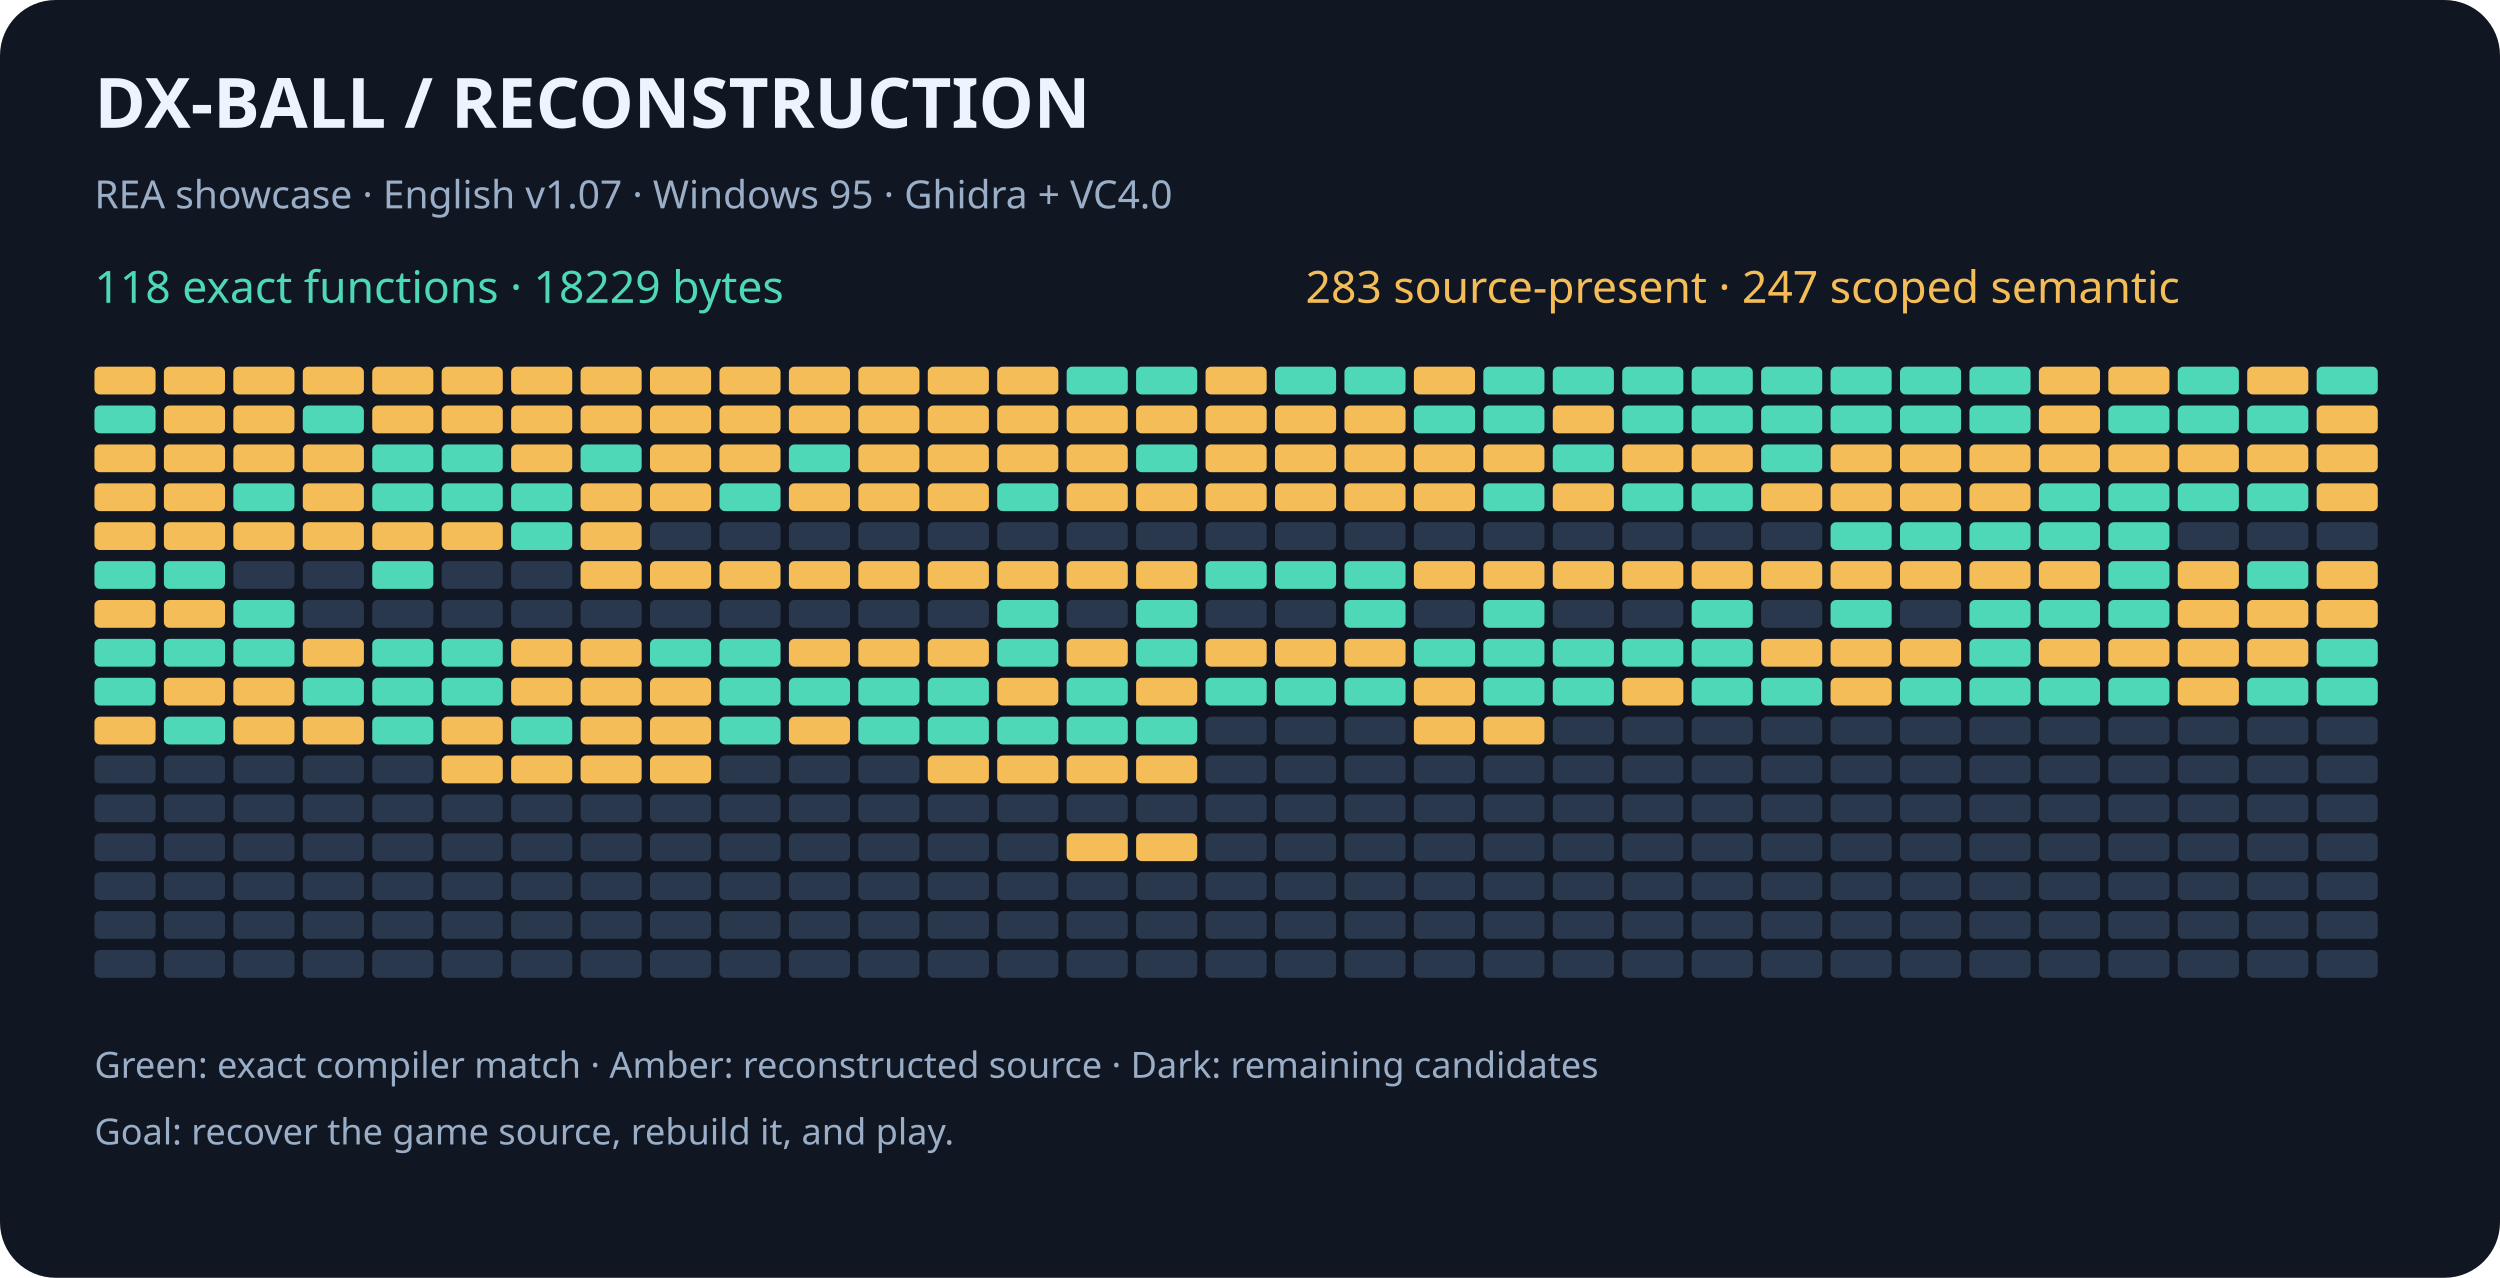
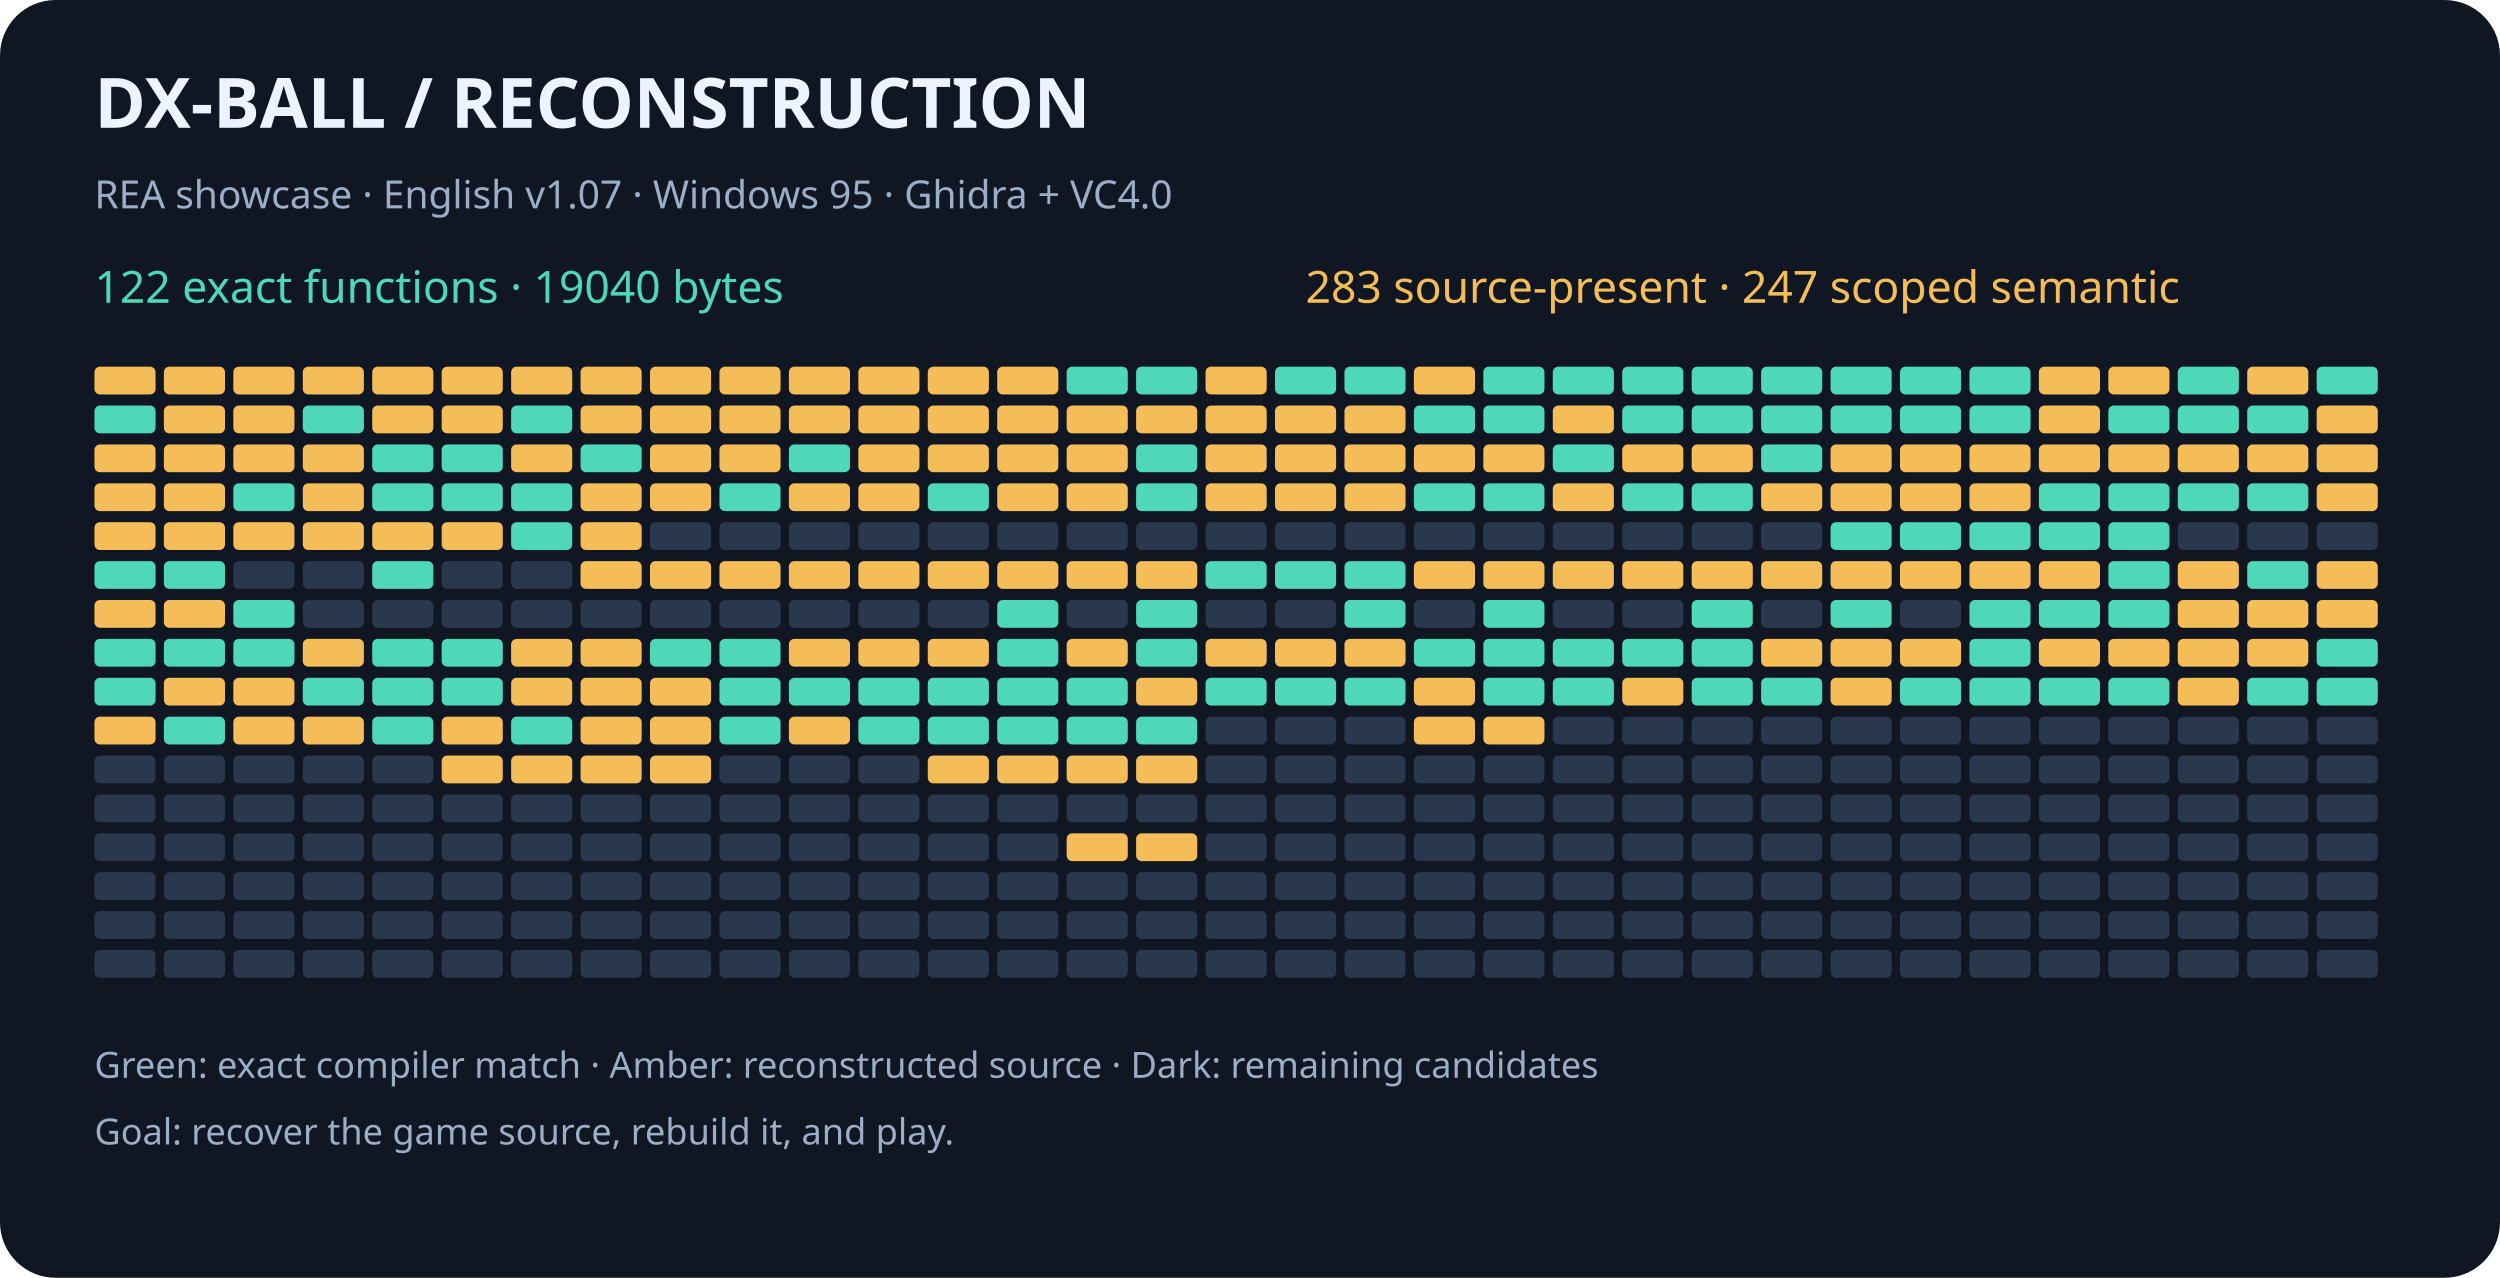
<svg xmlns="http://www.w3.org/2000/svg" width="900" height="460" viewBox="0 0 900 460" role="img" aria-labelledby="title desc">
  <rect width="900" height="460" rx="20" fill="#101722" />
  <g font-family="sans-serif">
    <text x="34" y="46" fill="#eef4ff" font-size="25" font-weight="bold">DX-BALL  /  RECONSTRUCTION</text>
    <text x="34" y="75" fill="#9baec8" font-size="14">REA showcase · English v1.07 · Windows 95 · Ghidra + VC4.0</text>
-     <text x="34" y="109" fill="#4ed8b7" font-size="16">118 exact functions · 18229 bytes</text>
+     <text x="34" y="109" fill="#4ed8b7" font-size="16">122 exact functions · 19040 bytes</text>
    <text x="470" y="109" fill="#f5bd57" font-size="16">283 source-present · 247 scoped semantic</text>
    <rect x="34" y="132" width="22" height="10" rx="2" fill="#f5bd57" />
    <rect x="59" y="132" width="22" height="10" rx="2" fill="#f5bd57" />
    <rect x="84" y="132" width="22" height="10" rx="2" fill="#f5bd57" />
    <rect x="109" y="132" width="22" height="10" rx="2" fill="#f5bd57" />
    <rect x="134" y="132" width="22" height="10" rx="2" fill="#f5bd57" />
    <rect x="159" y="132" width="22" height="10" rx="2" fill="#f5bd57" />
    <rect x="184" y="132" width="22" height="10" rx="2" fill="#f5bd57" />
    <rect x="209" y="132" width="22" height="10" rx="2" fill="#f5bd57" />
    <rect x="234" y="132" width="22" height="10" rx="2" fill="#f5bd57" />
    <rect x="259" y="132" width="22" height="10" rx="2" fill="#f5bd57" />
    <rect x="284" y="132" width="22" height="10" rx="2" fill="#f5bd57" />
    <rect x="309" y="132" width="22" height="10" rx="2" fill="#f5bd57" />
    <rect x="334" y="132" width="22" height="10" rx="2" fill="#f5bd57" />
    <rect x="359" y="132" width="22" height="10" rx="2" fill="#f5bd57" />
    <rect x="384" y="132" width="22" height="10" rx="2" fill="#4ed8b7" />
    <rect x="409" y="132" width="22" height="10" rx="2" fill="#4ed8b7" />
    <rect x="434" y="132" width="22" height="10" rx="2" fill="#f5bd57" />
    <rect x="459" y="132" width="22" height="10" rx="2" fill="#4ed8b7" />
    <rect x="484" y="132" width="22" height="10" rx="2" fill="#4ed8b7" />
    <rect x="509" y="132" width="22" height="10" rx="2" fill="#f5bd57" />
    <rect x="534" y="132" width="22" height="10" rx="2" fill="#4ed8b7" />
    <rect x="559" y="132" width="22" height="10" rx="2" fill="#4ed8b7" />
    <rect x="584" y="132" width="22" height="10" rx="2" fill="#4ed8b7" />
    <rect x="609" y="132" width="22" height="10" rx="2" fill="#4ed8b7" />
    <rect x="634" y="132" width="22" height="10" rx="2" fill="#4ed8b7" />
    <rect x="659" y="132" width="22" height="10" rx="2" fill="#4ed8b7" />
    <rect x="684" y="132" width="22" height="10" rx="2" fill="#4ed8b7" />
    <rect x="709" y="132" width="22" height="10" rx="2" fill="#4ed8b7" />
    <rect x="734" y="132" width="22" height="10" rx="2" fill="#f5bd57" />
    <rect x="759" y="132" width="22" height="10" rx="2" fill="#f5bd57" />
    <rect x="784" y="132" width="22" height="10" rx="2" fill="#4ed8b7" />
    <rect x="809" y="132" width="22" height="10" rx="2" fill="#f5bd57" />
    <rect x="834" y="132" width="22" height="10" rx="2" fill="#4ed8b7" />
    <rect x="34" y="146" width="22" height="10" rx="2" fill="#4ed8b7" />
    <rect x="59" y="146" width="22" height="10" rx="2" fill="#f5bd57" />
    <rect x="84" y="146" width="22" height="10" rx="2" fill="#f5bd57" />
    <rect x="109" y="146" width="22" height="10" rx="2" fill="#4ed8b7" />
    <rect x="134" y="146" width="22" height="10" rx="2" fill="#f5bd57" />
    <rect x="159" y="146" width="22" height="10" rx="2" fill="#f5bd57" />
-     <rect x="184" y="146" width="22" height="10" rx="2" fill="#f5bd57" />
+     <rect x="184" y="146" width="22" height="10" rx="2" fill="#4ed8b7" />
    <rect x="209" y="146" width="22" height="10" rx="2" fill="#f5bd57" />
    <rect x="234" y="146" width="22" height="10" rx="2" fill="#f5bd57" />
    <rect x="259" y="146" width="22" height="10" rx="2" fill="#f5bd57" />
    <rect x="284" y="146" width="22" height="10" rx="2" fill="#f5bd57" />
    <rect x="309" y="146" width="22" height="10" rx="2" fill="#f5bd57" />
    <rect x="334" y="146" width="22" height="10" rx="2" fill="#f5bd57" />
    <rect x="359" y="146" width="22" height="10" rx="2" fill="#f5bd57" />
    <rect x="384" y="146" width="22" height="10" rx="2" fill="#f5bd57" />
    <rect x="409" y="146" width="22" height="10" rx="2" fill="#f5bd57" />
    <rect x="434" y="146" width="22" height="10" rx="2" fill="#f5bd57" />
    <rect x="459" y="146" width="22" height="10" rx="2" fill="#f5bd57" />
    <rect x="484" y="146" width="22" height="10" rx="2" fill="#f5bd57" />
    <rect x="509" y="146" width="22" height="10" rx="2" fill="#4ed8b7" />
    <rect x="534" y="146" width="22" height="10" rx="2" fill="#4ed8b7" />
    <rect x="559" y="146" width="22" height="10" rx="2" fill="#f5bd57" />
    <rect x="584" y="146" width="22" height="10" rx="2" fill="#4ed8b7" />
    <rect x="609" y="146" width="22" height="10" rx="2" fill="#4ed8b7" />
    <rect x="634" y="146" width="22" height="10" rx="2" fill="#4ed8b7" />
    <rect x="659" y="146" width="22" height="10" rx="2" fill="#4ed8b7" />
    <rect x="684" y="146" width="22" height="10" rx="2" fill="#4ed8b7" />
    <rect x="709" y="146" width="22" height="10" rx="2" fill="#4ed8b7" />
    <rect x="734" y="146" width="22" height="10" rx="2" fill="#f5bd57" />
    <rect x="759" y="146" width="22" height="10" rx="2" fill="#4ed8b7" />
    <rect x="784" y="146" width="22" height="10" rx="2" fill="#4ed8b7" />
    <rect x="809" y="146" width="22" height="10" rx="2" fill="#4ed8b7" />
    <rect x="834" y="146" width="22" height="10" rx="2" fill="#f5bd57" />
    <rect x="34" y="160" width="22" height="10" rx="2" fill="#f5bd57" />
    <rect x="59" y="160" width="22" height="10" rx="2" fill="#f5bd57" />
    <rect x="84" y="160" width="22" height="10" rx="2" fill="#f5bd57" />
    <rect x="109" y="160" width="22" height="10" rx="2" fill="#f5bd57" />
    <rect x="134" y="160" width="22" height="10" rx="2" fill="#4ed8b7" />
    <rect x="159" y="160" width="22" height="10" rx="2" fill="#4ed8b7" />
    <rect x="184" y="160" width="22" height="10" rx="2" fill="#f5bd57" />
    <rect x="209" y="160" width="22" height="10" rx="2" fill="#4ed8b7" />
    <rect x="234" y="160" width="22" height="10" rx="2" fill="#f5bd57" />
    <rect x="259" y="160" width="22" height="10" rx="2" fill="#f5bd57" />
    <rect x="284" y="160" width="22" height="10" rx="2" fill="#4ed8b7" />
    <rect x="309" y="160" width="22" height="10" rx="2" fill="#f5bd57" />
    <rect x="334" y="160" width="22" height="10" rx="2" fill="#f5bd57" />
    <rect x="359" y="160" width="22" height="10" rx="2" fill="#f5bd57" />
    <rect x="384" y="160" width="22" height="10" rx="2" fill="#f5bd57" />
    <rect x="409" y="160" width="22" height="10" rx="2" fill="#4ed8b7" />
    <rect x="434" y="160" width="22" height="10" rx="2" fill="#f5bd57" />
    <rect x="459" y="160" width="22" height="10" rx="2" fill="#f5bd57" />
    <rect x="484" y="160" width="22" height="10" rx="2" fill="#f5bd57" />
    <rect x="509" y="160" width="22" height="10" rx="2" fill="#f5bd57" />
    <rect x="534" y="160" width="22" height="10" rx="2" fill="#f5bd57" />
    <rect x="559" y="160" width="22" height="10" rx="2" fill="#4ed8b7" />
    <rect x="584" y="160" width="22" height="10" rx="2" fill="#f5bd57" />
    <rect x="609" y="160" width="22" height="10" rx="2" fill="#f5bd57" />
    <rect x="634" y="160" width="22" height="10" rx="2" fill="#4ed8b7" />
    <rect x="659" y="160" width="22" height="10" rx="2" fill="#f5bd57" />
    <rect x="684" y="160" width="22" height="10" rx="2" fill="#f5bd57" />
    <rect x="709" y="160" width="22" height="10" rx="2" fill="#f5bd57" />
    <rect x="734" y="160" width="22" height="10" rx="2" fill="#f5bd57" />
    <rect x="759" y="160" width="22" height="10" rx="2" fill="#f5bd57" />
    <rect x="784" y="160" width="22" height="10" rx="2" fill="#f5bd57" />
    <rect x="809" y="160" width="22" height="10" rx="2" fill="#f5bd57" />
    <rect x="834" y="160" width="22" height="10" rx="2" fill="#f5bd57" />
    <rect x="34" y="174" width="22" height="10" rx="2" fill="#f5bd57" />
    <rect x="59" y="174" width="22" height="10" rx="2" fill="#f5bd57" />
    <rect x="84" y="174" width="22" height="10" rx="2" fill="#4ed8b7" />
    <rect x="109" y="174" width="22" height="10" rx="2" fill="#f5bd57" />
    <rect x="134" y="174" width="22" height="10" rx="2" fill="#4ed8b7" />
    <rect x="159" y="174" width="22" height="10" rx="2" fill="#4ed8b7" />
    <rect x="184" y="174" width="22" height="10" rx="2" fill="#4ed8b7" />
    <rect x="209" y="174" width="22" height="10" rx="2" fill="#f5bd57" />
    <rect x="234" y="174" width="22" height="10" rx="2" fill="#f5bd57" />
    <rect x="259" y="174" width="22" height="10" rx="2" fill="#4ed8b7" />
    <rect x="284" y="174" width="22" height="10" rx="2" fill="#f5bd57" />
    <rect x="309" y="174" width="22" height="10" rx="2" fill="#f5bd57" />
-     <rect x="334" y="174" width="22" height="10" rx="2" fill="#f5bd57" />
-     <rect x="359" y="174" width="22" height="10" rx="2" fill="#4ed8b7" />
+     <rect x="334" y="174" width="22" height="10" rx="2" fill="#4ed8b7" />
+     <rect x="359" y="174" width="22" height="10" rx="2" fill="#f5bd57" />
    <rect x="384" y="174" width="22" height="10" rx="2" fill="#f5bd57" />
-     <rect x="409" y="174" width="22" height="10" rx="2" fill="#f5bd57" />
+     <rect x="409" y="174" width="22" height="10" rx="2" fill="#4ed8b7" />
    <rect x="434" y="174" width="22" height="10" rx="2" fill="#f5bd57" />
    <rect x="459" y="174" width="22" height="10" rx="2" fill="#f5bd57" />
    <rect x="484" y="174" width="22" height="10" rx="2" fill="#f5bd57" />
-     <rect x="509" y="174" width="22" height="10" rx="2" fill="#f5bd57" />
+     <rect x="509" y="174" width="22" height="10" rx="2" fill="#4ed8b7" />
    <rect x="534" y="174" width="22" height="10" rx="2" fill="#4ed8b7" />
    <rect x="559" y="174" width="22" height="10" rx="2" fill="#f5bd57" />
    <rect x="584" y="174" width="22" height="10" rx="2" fill="#4ed8b7" />
    <rect x="609" y="174" width="22" height="10" rx="2" fill="#4ed8b7" />
    <rect x="634" y="174" width="22" height="10" rx="2" fill="#f5bd57" />
    <rect x="659" y="174" width="22" height="10" rx="2" fill="#f5bd57" />
    <rect x="684" y="174" width="22" height="10" rx="2" fill="#f5bd57" />
    <rect x="709" y="174" width="22" height="10" rx="2" fill="#f5bd57" />
    <rect x="734" y="174" width="22" height="10" rx="2" fill="#4ed8b7" />
    <rect x="759" y="174" width="22" height="10" rx="2" fill="#4ed8b7" />
    <rect x="784" y="174" width="22" height="10" rx="2" fill="#4ed8b7" />
    <rect x="809" y="174" width="22" height="10" rx="2" fill="#4ed8b7" />
    <rect x="834" y="174" width="22" height="10" rx="2" fill="#f5bd57" />
    <rect x="34" y="188" width="22" height="10" rx="2" fill="#f5bd57" />
    <rect x="59" y="188" width="22" height="10" rx="2" fill="#f5bd57" />
    <rect x="84" y="188" width="22" height="10" rx="2" fill="#f5bd57" />
    <rect x="109" y="188" width="22" height="10" rx="2" fill="#f5bd57" />
    <rect x="134" y="188" width="22" height="10" rx="2" fill="#f5bd57" />
    <rect x="159" y="188" width="22" height="10" rx="2" fill="#f5bd57" />
    <rect x="184" y="188" width="22" height="10" rx="2" fill="#4ed8b7" />
    <rect x="209" y="188" width="22" height="10" rx="2" fill="#f5bd57" />
    <rect x="234" y="188" width="22" height="10" rx="2" fill="#29384c" />
    <rect x="259" y="188" width="22" height="10" rx="2" fill="#29384c" />
    <rect x="284" y="188" width="22" height="10" rx="2" fill="#29384c" />
    <rect x="309" y="188" width="22" height="10" rx="2" fill="#29384c" />
    <rect x="334" y="188" width="22" height="10" rx="2" fill="#29384c" />
    <rect x="359" y="188" width="22" height="10" rx="2" fill="#29384c" />
    <rect x="384" y="188" width="22" height="10" rx="2" fill="#29384c" />
    <rect x="409" y="188" width="22" height="10" rx="2" fill="#29384c" />
    <rect x="434" y="188" width="22" height="10" rx="2" fill="#29384c" />
    <rect x="459" y="188" width="22" height="10" rx="2" fill="#29384c" />
    <rect x="484" y="188" width="22" height="10" rx="2" fill="#29384c" />
    <rect x="509" y="188" width="22" height="10" rx="2" fill="#29384c" />
    <rect x="534" y="188" width="22" height="10" rx="2" fill="#29384c" />
    <rect x="559" y="188" width="22" height="10" rx="2" fill="#29384c" />
    <rect x="584" y="188" width="22" height="10" rx="2" fill="#29384c" />
    <rect x="609" y="188" width="22" height="10" rx="2" fill="#29384c" />
    <rect x="634" y="188" width="22" height="10" rx="2" fill="#29384c" />
    <rect x="659" y="188" width="22" height="10" rx="2" fill="#4ed8b7" />
    <rect x="684" y="188" width="22" height="10" rx="2" fill="#4ed8b7" />
    <rect x="709" y="188" width="22" height="10" rx="2" fill="#4ed8b7" />
    <rect x="734" y="188" width="22" height="10" rx="2" fill="#4ed8b7" />
    <rect x="759" y="188" width="22" height="10" rx="2" fill="#4ed8b7" />
    <rect x="784" y="188" width="22" height="10" rx="2" fill="#29384c" />
    <rect x="809" y="188" width="22" height="10" rx="2" fill="#29384c" />
    <rect x="834" y="188" width="22" height="10" rx="2" fill="#29384c" />
    <rect x="34" y="202" width="22" height="10" rx="2" fill="#4ed8b7" />
    <rect x="59" y="202" width="22" height="10" rx="2" fill="#4ed8b7" />
    <rect x="84" y="202" width="22" height="10" rx="2" fill="#29384c" />
    <rect x="109" y="202" width="22" height="10" rx="2" fill="#29384c" />
    <rect x="134" y="202" width="22" height="10" rx="2" fill="#4ed8b7" />
    <rect x="159" y="202" width="22" height="10" rx="2" fill="#29384c" />
    <rect x="184" y="202" width="22" height="10" rx="2" fill="#29384c" />
    <rect x="209" y="202" width="22" height="10" rx="2" fill="#f5bd57" />
    <rect x="234" y="202" width="22" height="10" rx="2" fill="#f5bd57" />
    <rect x="259" y="202" width="22" height="10" rx="2" fill="#f5bd57" />
    <rect x="284" y="202" width="22" height="10" rx="2" fill="#f5bd57" />
    <rect x="309" y="202" width="22" height="10" rx="2" fill="#f5bd57" />
    <rect x="334" y="202" width="22" height="10" rx="2" fill="#f5bd57" />
    <rect x="359" y="202" width="22" height="10" rx="2" fill="#f5bd57" />
    <rect x="384" y="202" width="22" height="10" rx="2" fill="#f5bd57" />
    <rect x="409" y="202" width="22" height="10" rx="2" fill="#f5bd57" />
    <rect x="434" y="202" width="22" height="10" rx="2" fill="#4ed8b7" />
    <rect x="459" y="202" width="22" height="10" rx="2" fill="#4ed8b7" />
    <rect x="484" y="202" width="22" height="10" rx="2" fill="#4ed8b7" />
    <rect x="509" y="202" width="22" height="10" rx="2" fill="#f5bd57" />
    <rect x="534" y="202" width="22" height="10" rx="2" fill="#f5bd57" />
    <rect x="559" y="202" width="22" height="10" rx="2" fill="#f5bd57" />
    <rect x="584" y="202" width="22" height="10" rx="2" fill="#f5bd57" />
    <rect x="609" y="202" width="22" height="10" rx="2" fill="#f5bd57" />
    <rect x="634" y="202" width="22" height="10" rx="2" fill="#f5bd57" />
    <rect x="659" y="202" width="22" height="10" rx="2" fill="#f5bd57" />
    <rect x="684" y="202" width="22" height="10" rx="2" fill="#f5bd57" />
    <rect x="709" y="202" width="22" height="10" rx="2" fill="#f5bd57" />
    <rect x="734" y="202" width="22" height="10" rx="2" fill="#f5bd57" />
    <rect x="759" y="202" width="22" height="10" rx="2" fill="#4ed8b7" />
    <rect x="784" y="202" width="22" height="10" rx="2" fill="#f5bd57" />
    <rect x="809" y="202" width="22" height="10" rx="2" fill="#4ed8b7" />
    <rect x="834" y="202" width="22" height="10" rx="2" fill="#f5bd57" />
    <rect x="34" y="216" width="22" height="10" rx="2" fill="#f5bd57" />
    <rect x="59" y="216" width="22" height="10" rx="2" fill="#f5bd57" />
    <rect x="84" y="216" width="22" height="10" rx="2" fill="#4ed8b7" />
    <rect x="109" y="216" width="22" height="10" rx="2" fill="#29384c" />
    <rect x="134" y="216" width="22" height="10" rx="2" fill="#29384c" />
    <rect x="159" y="216" width="22" height="10" rx="2" fill="#29384c" />
    <rect x="184" y="216" width="22" height="10" rx="2" fill="#29384c" />
    <rect x="209" y="216" width="22" height="10" rx="2" fill="#29384c" />
    <rect x="234" y="216" width="22" height="10" rx="2" fill="#29384c" />
    <rect x="259" y="216" width="22" height="10" rx="2" fill="#29384c" />
    <rect x="284" y="216" width="22" height="10" rx="2" fill="#29384c" />
    <rect x="309" y="216" width="22" height="10" rx="2" fill="#29384c" />
    <rect x="334" y="216" width="22" height="10" rx="2" fill="#29384c" />
    <rect x="359" y="216" width="22" height="10" rx="2" fill="#4ed8b7" />
    <rect x="384" y="216" width="22" height="10" rx="2" fill="#29384c" />
    <rect x="409" y="216" width="22" height="10" rx="2" fill="#4ed8b7" />
    <rect x="434" y="216" width="22" height="10" rx="2" fill="#29384c" />
    <rect x="459" y="216" width="22" height="10" rx="2" fill="#29384c" />
    <rect x="484" y="216" width="22" height="10" rx="2" fill="#4ed8b7" />
    <rect x="509" y="216" width="22" height="10" rx="2" fill="#29384c" />
    <rect x="534" y="216" width="22" height="10" rx="2" fill="#4ed8b7" />
    <rect x="559" y="216" width="22" height="10" rx="2" fill="#29384c" />
    <rect x="584" y="216" width="22" height="10" rx="2" fill="#29384c" />
    <rect x="609" y="216" width="22" height="10" rx="2" fill="#4ed8b7" />
    <rect x="634" y="216" width="22" height="10" rx="2" fill="#29384c" />
    <rect x="659" y="216" width="22" height="10" rx="2" fill="#4ed8b7" />
    <rect x="684" y="216" width="22" height="10" rx="2" fill="#29384c" />
    <rect x="709" y="216" width="22" height="10" rx="2" fill="#4ed8b7" />
    <rect x="734" y="216" width="22" height="10" rx="2" fill="#4ed8b7" />
    <rect x="759" y="216" width="22" height="10" rx="2" fill="#4ed8b7" />
    <rect x="784" y="216" width="22" height="10" rx="2" fill="#f5bd57" />
    <rect x="809" y="216" width="22" height="10" rx="2" fill="#f5bd57" />
    <rect x="834" y="216" width="22" height="10" rx="2" fill="#f5bd57" />
    <rect x="34" y="230" width="22" height="10" rx="2" fill="#4ed8b7" />
    <rect x="59" y="230" width="22" height="10" rx="2" fill="#4ed8b7" />
    <rect x="84" y="230" width="22" height="10" rx="2" fill="#4ed8b7" />
    <rect x="109" y="230" width="22" height="10" rx="2" fill="#f5bd57" />
    <rect x="134" y="230" width="22" height="10" rx="2" fill="#4ed8b7" />
    <rect x="159" y="230" width="22" height="10" rx="2" fill="#4ed8b7" />
    <rect x="184" y="230" width="22" height="10" rx="2" fill="#f5bd57" />
    <rect x="209" y="230" width="22" height="10" rx="2" fill="#f5bd57" />
    <rect x="234" y="230" width="22" height="10" rx="2" fill="#4ed8b7" />
    <rect x="259" y="230" width="22" height="10" rx="2" fill="#4ed8b7" />
    <rect x="284" y="230" width="22" height="10" rx="2" fill="#f5bd57" />
    <rect x="309" y="230" width="22" height="10" rx="2" fill="#f5bd57" />
    <rect x="334" y="230" width="22" height="10" rx="2" fill="#f5bd57" />
    <rect x="359" y="230" width="22" height="10" rx="2" fill="#4ed8b7" />
    <rect x="384" y="230" width="22" height="10" rx="2" fill="#f5bd57" />
    <rect x="409" y="230" width="22" height="10" rx="2" fill="#4ed8b7" />
    <rect x="434" y="230" width="22" height="10" rx="2" fill="#f5bd57" />
    <rect x="459" y="230" width="22" height="10" rx="2" fill="#f5bd57" />
    <rect x="484" y="230" width="22" height="10" rx="2" fill="#f5bd57" />
    <rect x="509" y="230" width="22" height="10" rx="2" fill="#4ed8b7" />
    <rect x="534" y="230" width="22" height="10" rx="2" fill="#4ed8b7" />
    <rect x="559" y="230" width="22" height="10" rx="2" fill="#4ed8b7" />
    <rect x="584" y="230" width="22" height="10" rx="2" fill="#4ed8b7" />
    <rect x="609" y="230" width="22" height="10" rx="2" fill="#4ed8b7" />
    <rect x="634" y="230" width="22" height="10" rx="2" fill="#f5bd57" />
    <rect x="659" y="230" width="22" height="10" rx="2" fill="#f5bd57" />
    <rect x="684" y="230" width="22" height="10" rx="2" fill="#f5bd57" />
    <rect x="709" y="230" width="22" height="10" rx="2" fill="#4ed8b7" />
    <rect x="734" y="230" width="22" height="10" rx="2" fill="#f5bd57" />
    <rect x="759" y="230" width="22" height="10" rx="2" fill="#f5bd57" />
    <rect x="784" y="230" width="22" height="10" rx="2" fill="#f5bd57" />
    <rect x="809" y="230" width="22" height="10" rx="2" fill="#f5bd57" />
    <rect x="834" y="230" width="22" height="10" rx="2" fill="#4ed8b7" />
    <rect x="34" y="244" width="22" height="10" rx="2" fill="#4ed8b7" />
    <rect x="59" y="244" width="22" height="10" rx="2" fill="#f5bd57" />
    <rect x="84" y="244" width="22" height="10" rx="2" fill="#f5bd57" />
    <rect x="109" y="244" width="22" height="10" rx="2" fill="#4ed8b7" />
    <rect x="134" y="244" width="22" height="10" rx="2" fill="#4ed8b7" />
    <rect x="159" y="244" width="22" height="10" rx="2" fill="#4ed8b7" />
    <rect x="184" y="244" width="22" height="10" rx="2" fill="#f5bd57" />
    <rect x="209" y="244" width="22" height="10" rx="2" fill="#f5bd57" />
    <rect x="234" y="244" width="22" height="10" rx="2" fill="#f5bd57" />
    <rect x="259" y="244" width="22" height="10" rx="2" fill="#4ed8b7" />
    <rect x="284" y="244" width="22" height="10" rx="2" fill="#4ed8b7" />
    <rect x="309" y="244" width="22" height="10" rx="2" fill="#4ed8b7" />
    <rect x="334" y="244" width="22" height="10" rx="2" fill="#4ed8b7" />
-     <rect x="359" y="244" width="22" height="10" rx="2" fill="#f5bd57" />
+     <rect x="359" y="244" width="22" height="10" rx="2" fill="#4ed8b7" />
    <rect x="384" y="244" width="22" height="10" rx="2" fill="#4ed8b7" />
    <rect x="409" y="244" width="22" height="10" rx="2" fill="#f5bd57" />
    <rect x="434" y="244" width="22" height="10" rx="2" fill="#4ed8b7" />
    <rect x="459" y="244" width="22" height="10" rx="2" fill="#4ed8b7" />
    <rect x="484" y="244" width="22" height="10" rx="2" fill="#4ed8b7" />
    <rect x="509" y="244" width="22" height="10" rx="2" fill="#f5bd57" />
    <rect x="534" y="244" width="22" height="10" rx="2" fill="#4ed8b7" />
    <rect x="559" y="244" width="22" height="10" rx="2" fill="#4ed8b7" />
    <rect x="584" y="244" width="22" height="10" rx="2" fill="#f5bd57" />
    <rect x="609" y="244" width="22" height="10" rx="2" fill="#4ed8b7" />
    <rect x="634" y="244" width="22" height="10" rx="2" fill="#4ed8b7" />
    <rect x="659" y="244" width="22" height="10" rx="2" fill="#f5bd57" />
    <rect x="684" y="244" width="22" height="10" rx="2" fill="#4ed8b7" />
    <rect x="709" y="244" width="22" height="10" rx="2" fill="#4ed8b7" />
    <rect x="734" y="244" width="22" height="10" rx="2" fill="#4ed8b7" />
    <rect x="759" y="244" width="22" height="10" rx="2" fill="#4ed8b7" />
    <rect x="784" y="244" width="22" height="10" rx="2" fill="#f5bd57" />
    <rect x="809" y="244" width="22" height="10" rx="2" fill="#4ed8b7" />
    <rect x="834" y="244" width="22" height="10" rx="2" fill="#4ed8b7" />
    <rect x="34" y="258" width="22" height="10" rx="2" fill="#f5bd57" />
    <rect x="59" y="258" width="22" height="10" rx="2" fill="#4ed8b7" />
    <rect x="84" y="258" width="22" height="10" rx="2" fill="#f5bd57" />
    <rect x="109" y="258" width="22" height="10" rx="2" fill="#f5bd57" />
    <rect x="134" y="258" width="22" height="10" rx="2" fill="#4ed8b7" />
    <rect x="159" y="258" width="22" height="10" rx="2" fill="#f5bd57" />
    <rect x="184" y="258" width="22" height="10" rx="2" fill="#4ed8b7" />
    <rect x="209" y="258" width="22" height="10" rx="2" fill="#f5bd57" />
    <rect x="234" y="258" width="22" height="10" rx="2" fill="#f5bd57" />
    <rect x="259" y="258" width="22" height="10" rx="2" fill="#4ed8b7" />
    <rect x="284" y="258" width="22" height="10" rx="2" fill="#f5bd57" />
    <rect x="309" y="258" width="22" height="10" rx="2" fill="#4ed8b7" />
    <rect x="334" y="258" width="22" height="10" rx="2" fill="#4ed8b7" />
    <rect x="359" y="258" width="22" height="10" rx="2" fill="#4ed8b7" />
    <rect x="384" y="258" width="22" height="10" rx="2" fill="#4ed8b7" />
    <rect x="409" y="258" width="22" height="10" rx="2" fill="#4ed8b7" />
    <rect x="434" y="258" width="22" height="10" rx="2" fill="#29384c" />
    <rect x="459" y="258" width="22" height="10" rx="2" fill="#29384c" />
    <rect x="484" y="258" width="22" height="10" rx="2" fill="#29384c" />
    <rect x="509" y="258" width="22" height="10" rx="2" fill="#f5bd57" />
    <rect x="534" y="258" width="22" height="10" rx="2" fill="#f5bd57" />
    <rect x="559" y="258" width="22" height="10" rx="2" fill="#29384c" />
    <rect x="584" y="258" width="22" height="10" rx="2" fill="#29384c" />
    <rect x="609" y="258" width="22" height="10" rx="2" fill="#29384c" />
    <rect x="634" y="258" width="22" height="10" rx="2" fill="#29384c" />
    <rect x="659" y="258" width="22" height="10" rx="2" fill="#29384c" />
    <rect x="684" y="258" width="22" height="10" rx="2" fill="#29384c" />
    <rect x="709" y="258" width="22" height="10" rx="2" fill="#29384c" />
    <rect x="734" y="258" width="22" height="10" rx="2" fill="#29384c" />
    <rect x="759" y="258" width="22" height="10" rx="2" fill="#29384c" />
    <rect x="784" y="258" width="22" height="10" rx="2" fill="#29384c" />
    <rect x="809" y="258" width="22" height="10" rx="2" fill="#29384c" />
    <rect x="834" y="258" width="22" height="10" rx="2" fill="#29384c" />
    <rect x="34" y="272" width="22" height="10" rx="2" fill="#29384c" />
    <rect x="59" y="272" width="22" height="10" rx="2" fill="#29384c" />
    <rect x="84" y="272" width="22" height="10" rx="2" fill="#29384c" />
    <rect x="109" y="272" width="22" height="10" rx="2" fill="#29384c" />
    <rect x="134" y="272" width="22" height="10" rx="2" fill="#29384c" />
    <rect x="159" y="272" width="22" height="10" rx="2" fill="#f5bd57" />
    <rect x="184" y="272" width="22" height="10" rx="2" fill="#f5bd57" />
    <rect x="209" y="272" width="22" height="10" rx="2" fill="#f5bd57" />
    <rect x="234" y="272" width="22" height="10" rx="2" fill="#f5bd57" />
    <rect x="259" y="272" width="22" height="10" rx="2" fill="#29384c" />
    <rect x="284" y="272" width="22" height="10" rx="2" fill="#29384c" />
    <rect x="309" y="272" width="22" height="10" rx="2" fill="#29384c" />
    <rect x="334" y="272" width="22" height="10" rx="2" fill="#f5bd57" />
    <rect x="359" y="272" width="22" height="10" rx="2" fill="#f5bd57" />
    <rect x="384" y="272" width="22" height="10" rx="2" fill="#f5bd57" />
    <rect x="409" y="272" width="22" height="10" rx="2" fill="#f5bd57" />
    <rect x="434" y="272" width="22" height="10" rx="2" fill="#29384c" />
    <rect x="459" y="272" width="22" height="10" rx="2" fill="#29384c" />
    <rect x="484" y="272" width="22" height="10" rx="2" fill="#29384c" />
    <rect x="509" y="272" width="22" height="10" rx="2" fill="#29384c" />
    <rect x="534" y="272" width="22" height="10" rx="2" fill="#29384c" />
    <rect x="559" y="272" width="22" height="10" rx="2" fill="#29384c" />
    <rect x="584" y="272" width="22" height="10" rx="2" fill="#29384c" />
    <rect x="609" y="272" width="22" height="10" rx="2" fill="#29384c" />
    <rect x="634" y="272" width="22" height="10" rx="2" fill="#29384c" />
    <rect x="659" y="272" width="22" height="10" rx="2" fill="#29384c" />
    <rect x="684" y="272" width="22" height="10" rx="2" fill="#29384c" />
    <rect x="709" y="272" width="22" height="10" rx="2" fill="#29384c" />
    <rect x="734" y="272" width="22" height="10" rx="2" fill="#29384c" />
    <rect x="759" y="272" width="22" height="10" rx="2" fill="#29384c" />
    <rect x="784" y="272" width="22" height="10" rx="2" fill="#29384c" />
    <rect x="809" y="272" width="22" height="10" rx="2" fill="#29384c" />
    <rect x="834" y="272" width="22" height="10" rx="2" fill="#29384c" />
    <rect x="34" y="286" width="22" height="10" rx="2" fill="#29384c" />
    <rect x="59" y="286" width="22" height="10" rx="2" fill="#29384c" />
    <rect x="84" y="286" width="22" height="10" rx="2" fill="#29384c" />
    <rect x="109" y="286" width="22" height="10" rx="2" fill="#29384c" />
    <rect x="134" y="286" width="22" height="10" rx="2" fill="#29384c" />
    <rect x="159" y="286" width="22" height="10" rx="2" fill="#29384c" />
    <rect x="184" y="286" width="22" height="10" rx="2" fill="#29384c" />
    <rect x="209" y="286" width="22" height="10" rx="2" fill="#29384c" />
    <rect x="234" y="286" width="22" height="10" rx="2" fill="#29384c" />
    <rect x="259" y="286" width="22" height="10" rx="2" fill="#29384c" />
    <rect x="284" y="286" width="22" height="10" rx="2" fill="#29384c" />
    <rect x="309" y="286" width="22" height="10" rx="2" fill="#29384c" />
    <rect x="334" y="286" width="22" height="10" rx="2" fill="#29384c" />
    <rect x="359" y="286" width="22" height="10" rx="2" fill="#29384c" />
    <rect x="384" y="286" width="22" height="10" rx="2" fill="#29384c" />
    <rect x="409" y="286" width="22" height="10" rx="2" fill="#29384c" />
    <rect x="434" y="286" width="22" height="10" rx="2" fill="#29384c" />
    <rect x="459" y="286" width="22" height="10" rx="2" fill="#29384c" />
    <rect x="484" y="286" width="22" height="10" rx="2" fill="#29384c" />
    <rect x="509" y="286" width="22" height="10" rx="2" fill="#29384c" />
    <rect x="534" y="286" width="22" height="10" rx="2" fill="#29384c" />
    <rect x="559" y="286" width="22" height="10" rx="2" fill="#29384c" />
    <rect x="584" y="286" width="22" height="10" rx="2" fill="#29384c" />
    <rect x="609" y="286" width="22" height="10" rx="2" fill="#29384c" />
    <rect x="634" y="286" width="22" height="10" rx="2" fill="#29384c" />
    <rect x="659" y="286" width="22" height="10" rx="2" fill="#29384c" />
    <rect x="684" y="286" width="22" height="10" rx="2" fill="#29384c" />
    <rect x="709" y="286" width="22" height="10" rx="2" fill="#29384c" />
    <rect x="734" y="286" width="22" height="10" rx="2" fill="#29384c" />
    <rect x="759" y="286" width="22" height="10" rx="2" fill="#29384c" />
    <rect x="784" y="286" width="22" height="10" rx="2" fill="#29384c" />
    <rect x="809" y="286" width="22" height="10" rx="2" fill="#29384c" />
    <rect x="834" y="286" width="22" height="10" rx="2" fill="#29384c" />
    <rect x="34" y="300" width="22" height="10" rx="2" fill="#29384c" />
    <rect x="59" y="300" width="22" height="10" rx="2" fill="#29384c" />
    <rect x="84" y="300" width="22" height="10" rx="2" fill="#29384c" />
    <rect x="109" y="300" width="22" height="10" rx="2" fill="#29384c" />
    <rect x="134" y="300" width="22" height="10" rx="2" fill="#29384c" />
    <rect x="159" y="300" width="22" height="10" rx="2" fill="#29384c" />
    <rect x="184" y="300" width="22" height="10" rx="2" fill="#29384c" />
    <rect x="209" y="300" width="22" height="10" rx="2" fill="#29384c" />
    <rect x="234" y="300" width="22" height="10" rx="2" fill="#29384c" />
    <rect x="259" y="300" width="22" height="10" rx="2" fill="#29384c" />
    <rect x="284" y="300" width="22" height="10" rx="2" fill="#29384c" />
    <rect x="309" y="300" width="22" height="10" rx="2" fill="#29384c" />
    <rect x="334" y="300" width="22" height="10" rx="2" fill="#29384c" />
    <rect x="359" y="300" width="22" height="10" rx="2" fill="#29384c" />
    <rect x="384" y="300" width="22" height="10" rx="2" fill="#f5bd57" />
    <rect x="409" y="300" width="22" height="10" rx="2" fill="#f5bd57" />
    <rect x="434" y="300" width="22" height="10" rx="2" fill="#29384c" />
    <rect x="459" y="300" width="22" height="10" rx="2" fill="#29384c" />
    <rect x="484" y="300" width="22" height="10" rx="2" fill="#29384c" />
    <rect x="509" y="300" width="22" height="10" rx="2" fill="#29384c" />
    <rect x="534" y="300" width="22" height="10" rx="2" fill="#29384c" />
    <rect x="559" y="300" width="22" height="10" rx="2" fill="#29384c" />
    <rect x="584" y="300" width="22" height="10" rx="2" fill="#29384c" />
    <rect x="609" y="300" width="22" height="10" rx="2" fill="#29384c" />
    <rect x="634" y="300" width="22" height="10" rx="2" fill="#29384c" />
    <rect x="659" y="300" width="22" height="10" rx="2" fill="#29384c" />
    <rect x="684" y="300" width="22" height="10" rx="2" fill="#29384c" />
    <rect x="709" y="300" width="22" height="10" rx="2" fill="#29384c" />
    <rect x="734" y="300" width="22" height="10" rx="2" fill="#29384c" />
    <rect x="759" y="300" width="22" height="10" rx="2" fill="#29384c" />
    <rect x="784" y="300" width="22" height="10" rx="2" fill="#29384c" />
    <rect x="809" y="300" width="22" height="10" rx="2" fill="#29384c" />
    <rect x="834" y="300" width="22" height="10" rx="2" fill="#29384c" />
    <rect x="34" y="314" width="22" height="10" rx="2" fill="#29384c" />
    <rect x="59" y="314" width="22" height="10" rx="2" fill="#29384c" />
    <rect x="84" y="314" width="22" height="10" rx="2" fill="#29384c" />
    <rect x="109" y="314" width="22" height="10" rx="2" fill="#29384c" />
    <rect x="134" y="314" width="22" height="10" rx="2" fill="#29384c" />
    <rect x="159" y="314" width="22" height="10" rx="2" fill="#29384c" />
    <rect x="184" y="314" width="22" height="10" rx="2" fill="#29384c" />
    <rect x="209" y="314" width="22" height="10" rx="2" fill="#29384c" />
    <rect x="234" y="314" width="22" height="10" rx="2" fill="#29384c" />
    <rect x="259" y="314" width="22" height="10" rx="2" fill="#29384c" />
    <rect x="284" y="314" width="22" height="10" rx="2" fill="#29384c" />
    <rect x="309" y="314" width="22" height="10" rx="2" fill="#29384c" />
    <rect x="334" y="314" width="22" height="10" rx="2" fill="#29384c" />
    <rect x="359" y="314" width="22" height="10" rx="2" fill="#29384c" />
    <rect x="384" y="314" width="22" height="10" rx="2" fill="#29384c" />
    <rect x="409" y="314" width="22" height="10" rx="2" fill="#29384c" />
    <rect x="434" y="314" width="22" height="10" rx="2" fill="#29384c" />
    <rect x="459" y="314" width="22" height="10" rx="2" fill="#29384c" />
    <rect x="484" y="314" width="22" height="10" rx="2" fill="#29384c" />
    <rect x="509" y="314" width="22" height="10" rx="2" fill="#29384c" />
    <rect x="534" y="314" width="22" height="10" rx="2" fill="#29384c" />
    <rect x="559" y="314" width="22" height="10" rx="2" fill="#29384c" />
    <rect x="584" y="314" width="22" height="10" rx="2" fill="#29384c" />
    <rect x="609" y="314" width="22" height="10" rx="2" fill="#29384c" />
    <rect x="634" y="314" width="22" height="10" rx="2" fill="#29384c" />
    <rect x="659" y="314" width="22" height="10" rx="2" fill="#29384c" />
    <rect x="684" y="314" width="22" height="10" rx="2" fill="#29384c" />
    <rect x="709" y="314" width="22" height="10" rx="2" fill="#29384c" />
    <rect x="734" y="314" width="22" height="10" rx="2" fill="#29384c" />
    <rect x="759" y="314" width="22" height="10" rx="2" fill="#29384c" />
    <rect x="784" y="314" width="22" height="10" rx="2" fill="#29384c" />
    <rect x="809" y="314" width="22" height="10" rx="2" fill="#29384c" />
    <rect x="834" y="314" width="22" height="10" rx="2" fill="#29384c" />
    <rect x="34" y="328" width="22" height="10" rx="2" fill="#29384c" />
    <rect x="59" y="328" width="22" height="10" rx="2" fill="#29384c" />
    <rect x="84" y="328" width="22" height="10" rx="2" fill="#29384c" />
    <rect x="109" y="328" width="22" height="10" rx="2" fill="#29384c" />
    <rect x="134" y="328" width="22" height="10" rx="2" fill="#29384c" />
    <rect x="159" y="328" width="22" height="10" rx="2" fill="#29384c" />
    <rect x="184" y="328" width="22" height="10" rx="2" fill="#29384c" />
    <rect x="209" y="328" width="22" height="10" rx="2" fill="#29384c" />
    <rect x="234" y="328" width="22" height="10" rx="2" fill="#29384c" />
    <rect x="259" y="328" width="22" height="10" rx="2" fill="#29384c" />
    <rect x="284" y="328" width="22" height="10" rx="2" fill="#29384c" />
    <rect x="309" y="328" width="22" height="10" rx="2" fill="#29384c" />
    <rect x="334" y="328" width="22" height="10" rx="2" fill="#29384c" />
    <rect x="359" y="328" width="22" height="10" rx="2" fill="#29384c" />
    <rect x="384" y="328" width="22" height="10" rx="2" fill="#29384c" />
    <rect x="409" y="328" width="22" height="10" rx="2" fill="#29384c" />
    <rect x="434" y="328" width="22" height="10" rx="2" fill="#29384c" />
    <rect x="459" y="328" width="22" height="10" rx="2" fill="#29384c" />
    <rect x="484" y="328" width="22" height="10" rx="2" fill="#29384c" />
    <rect x="509" y="328" width="22" height="10" rx="2" fill="#29384c" />
    <rect x="534" y="328" width="22" height="10" rx="2" fill="#29384c" />
    <rect x="559" y="328" width="22" height="10" rx="2" fill="#29384c" />
    <rect x="584" y="328" width="22" height="10" rx="2" fill="#29384c" />
    <rect x="609" y="328" width="22" height="10" rx="2" fill="#29384c" />
    <rect x="634" y="328" width="22" height="10" rx="2" fill="#29384c" />
    <rect x="659" y="328" width="22" height="10" rx="2" fill="#29384c" />
    <rect x="684" y="328" width="22" height="10" rx="2" fill="#29384c" />
    <rect x="709" y="328" width="22" height="10" rx="2" fill="#29384c" />
    <rect x="734" y="328" width="22" height="10" rx="2" fill="#29384c" />
    <rect x="759" y="328" width="22" height="10" rx="2" fill="#29384c" />
    <rect x="784" y="328" width="22" height="10" rx="2" fill="#29384c" />
    <rect x="809" y="328" width="22" height="10" rx="2" fill="#29384c" />
    <rect x="834" y="328" width="22" height="10" rx="2" fill="#29384c" />
    <rect x="34" y="342" width="22" height="10" rx="2" fill="#29384c" />
    <rect x="59" y="342" width="22" height="10" rx="2" fill="#29384c" />
    <rect x="84" y="342" width="22" height="10" rx="2" fill="#29384c" />
    <rect x="109" y="342" width="22" height="10" rx="2" fill="#29384c" />
    <rect x="134" y="342" width="22" height="10" rx="2" fill="#29384c" />
    <rect x="159" y="342" width="22" height="10" rx="2" fill="#29384c" />
    <rect x="184" y="342" width="22" height="10" rx="2" fill="#29384c" />
    <rect x="209" y="342" width="22" height="10" rx="2" fill="#29384c" />
    <rect x="234" y="342" width="22" height="10" rx="2" fill="#29384c" />
    <rect x="259" y="342" width="22" height="10" rx="2" fill="#29384c" />
    <rect x="284" y="342" width="22" height="10" rx="2" fill="#29384c" />
    <rect x="309" y="342" width="22" height="10" rx="2" fill="#29384c" />
    <rect x="334" y="342" width="22" height="10" rx="2" fill="#29384c" />
    <rect x="359" y="342" width="22" height="10" rx="2" fill="#29384c" />
    <rect x="384" y="342" width="22" height="10" rx="2" fill="#29384c" />
    <rect x="409" y="342" width="22" height="10" rx="2" fill="#29384c" />
    <rect x="434" y="342" width="22" height="10" rx="2" fill="#29384c" />
    <rect x="459" y="342" width="22" height="10" rx="2" fill="#29384c" />
    <rect x="484" y="342" width="22" height="10" rx="2" fill="#29384c" />
    <rect x="509" y="342" width="22" height="10" rx="2" fill="#29384c" />
    <rect x="534" y="342" width="22" height="10" rx="2" fill="#29384c" />
    <rect x="559" y="342" width="22" height="10" rx="2" fill="#29384c" />
    <rect x="584" y="342" width="22" height="10" rx="2" fill="#29384c" />
    <rect x="609" y="342" width="22" height="10" rx="2" fill="#29384c" />
    <rect x="634" y="342" width="22" height="10" rx="2" fill="#29384c" />
    <rect x="659" y="342" width="22" height="10" rx="2" fill="#29384c" />
    <rect x="684" y="342" width="22" height="10" rx="2" fill="#29384c" />
    <rect x="709" y="342" width="22" height="10" rx="2" fill="#29384c" />
    <rect x="734" y="342" width="22" height="10" rx="2" fill="#29384c" />
    <rect x="759" y="342" width="22" height="10" rx="2" fill="#29384c" />
    <rect x="784" y="342" width="22" height="10" rx="2" fill="#29384c" />
    <rect x="809" y="342" width="22" height="10" rx="2" fill="#29384c" />
    <rect x="834" y="342" width="22" height="10" rx="2" fill="#29384c" />
    <text x="34" y="388" fill="#9baec8" font-size="13">Green: exact compiler match · Amber: reconstructed source · Dark: remaining candidates</text>
    <text x="34" y="412" fill="#9baec8" font-size="13">Goal: recover the game source, rebuild it, and play.</text>
  </g>
</svg>
